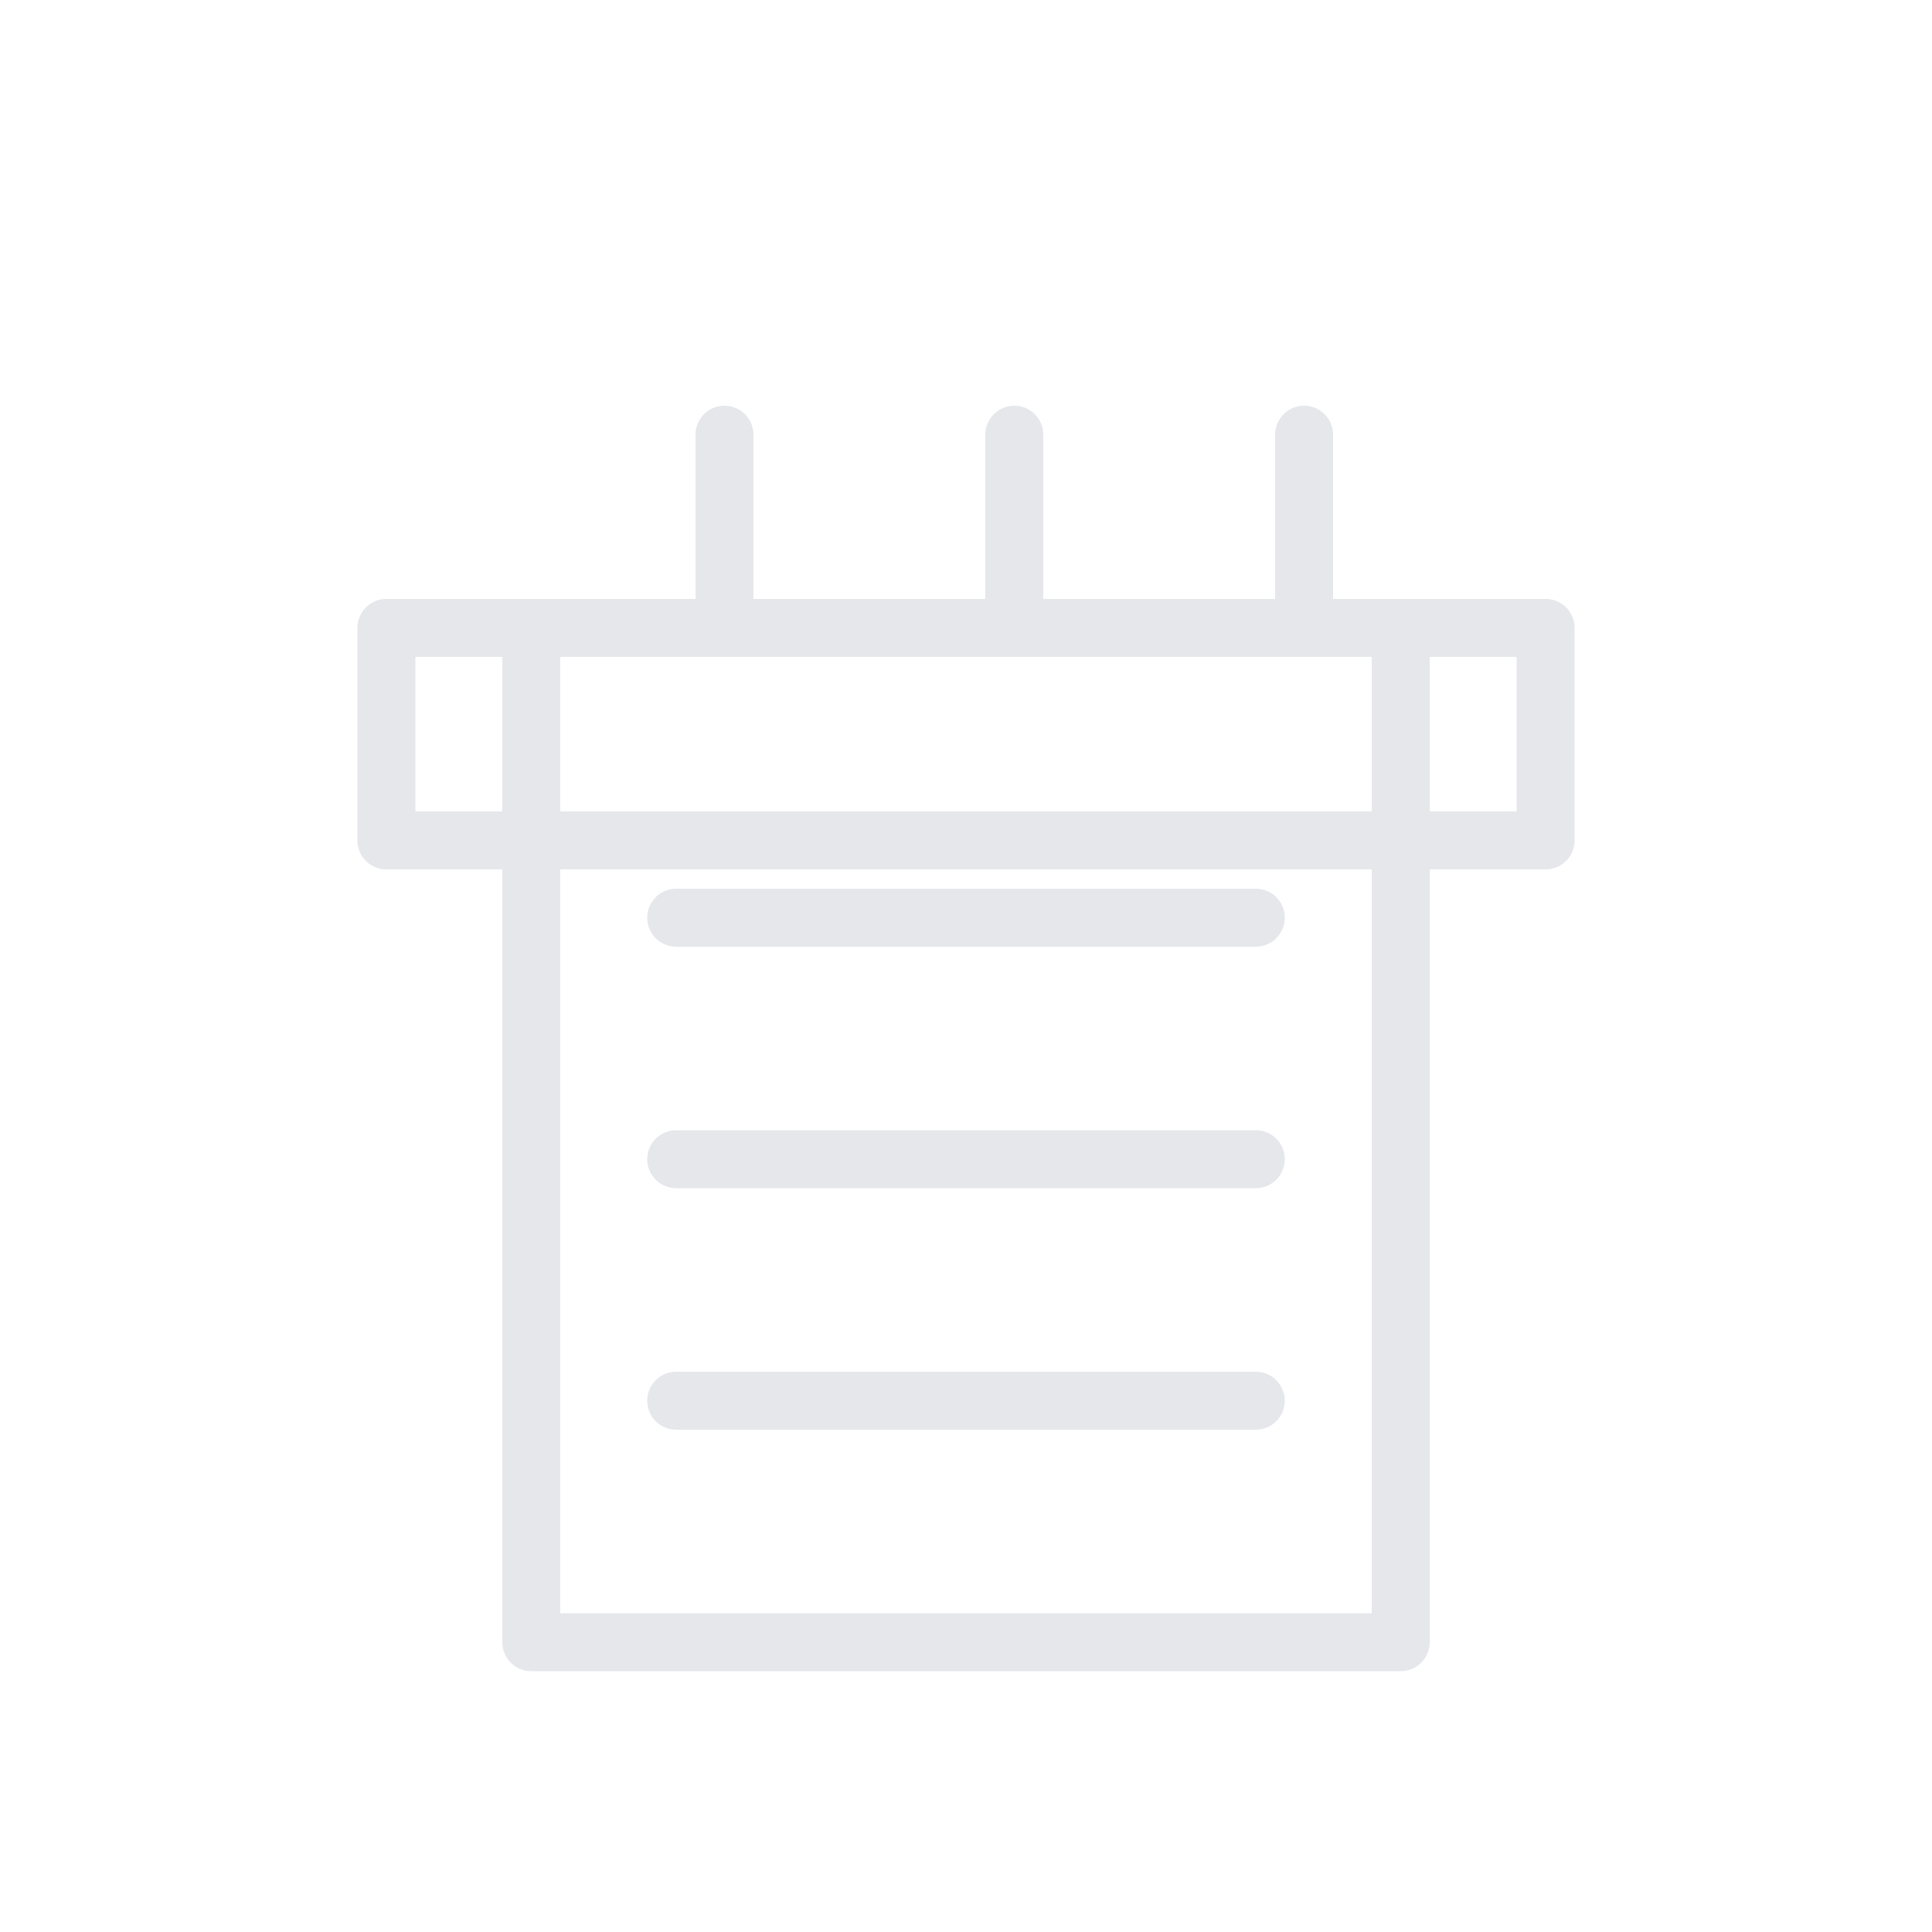
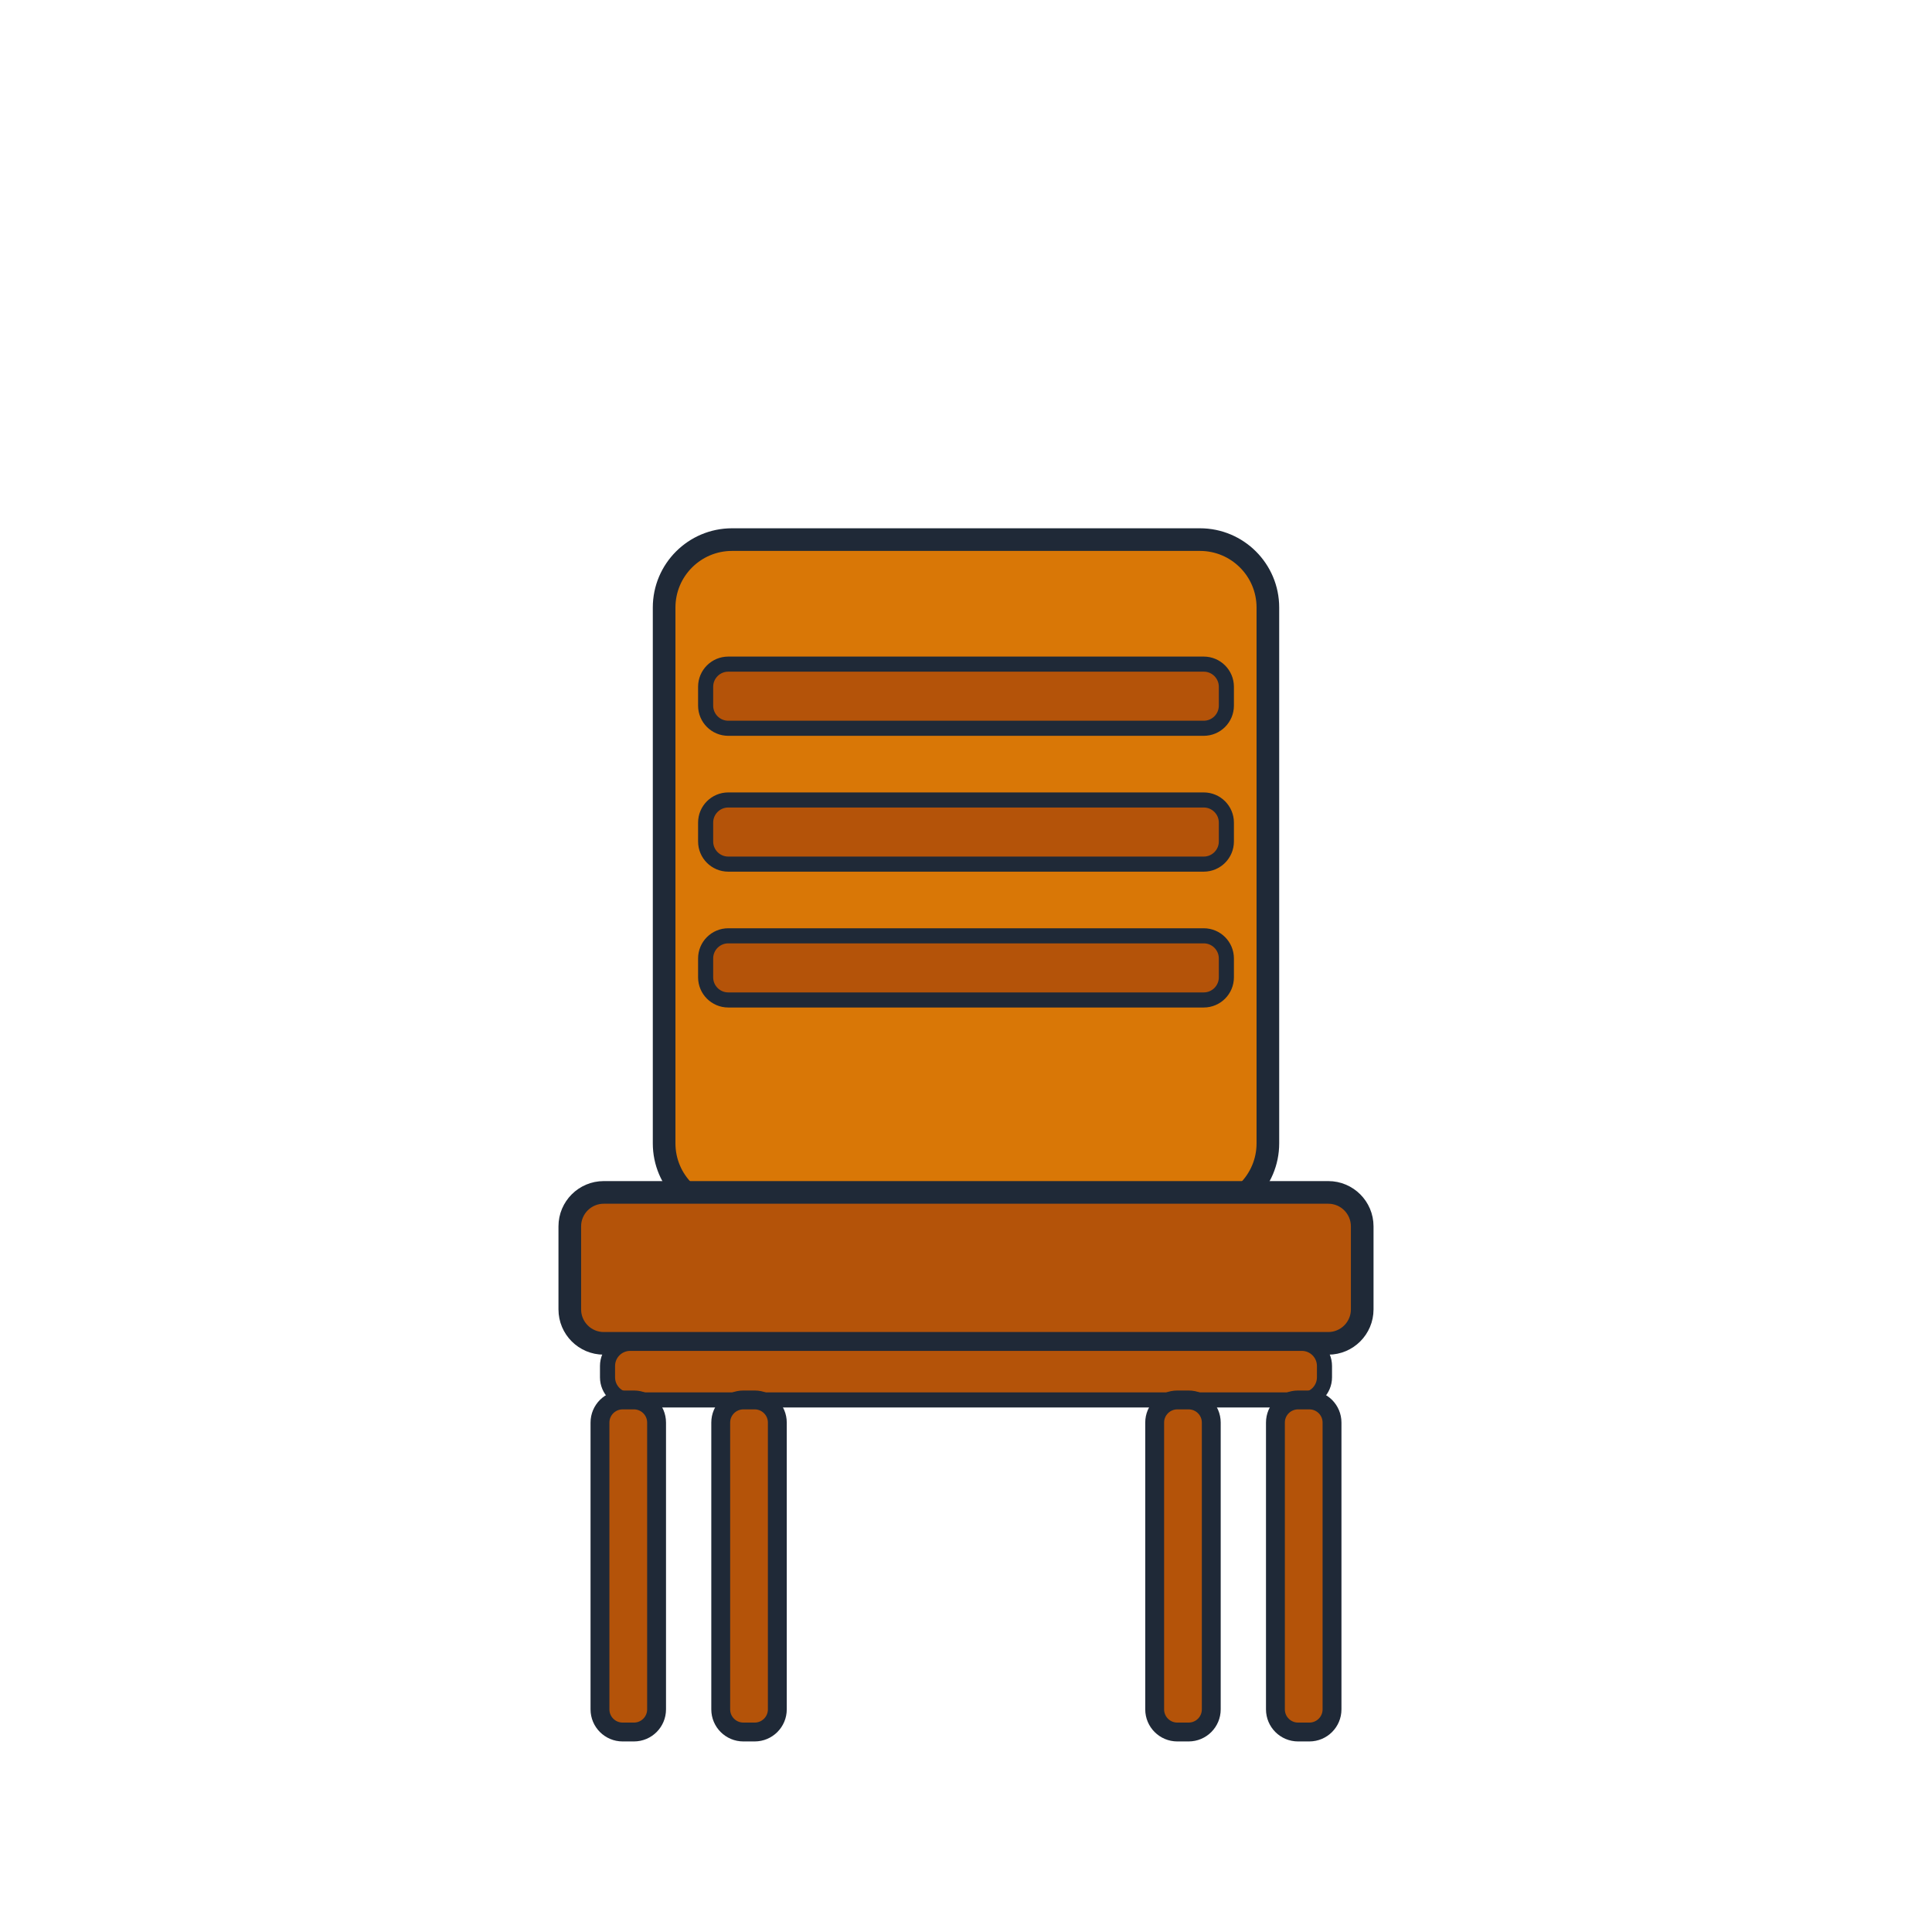
- <svg xmlns="http://www.w3.org/2000/svg" viewBox="0 0 200 200" fill="none" stroke="#e5e7eb" stroke-width="6" stroke-linecap="round" stroke-linejoin="round">
-   <path d="M55 65h90v105H55z" />
-   <path d="M40 65h120v22H40z" />
-   <path d="M70 95h60M70 120h60M70 145h60" />
-   <path d="M75 65V45M105 65V45M135 65V45" />
+ <svg xmlns="http://www.w3.org/2000/svg" viewBox="0 0 1024 1024" width="1024" height="1024">
+   <rect x="352" y="286" width="320" height="356" rx="36" fill="#d97706" stroke="#1f2937" stroke-width="12" stroke-linejoin="round" />
+   <rect x="374" y="352" width="276" height="34" rx="12" fill="#b45309" stroke="#1f2937" stroke-width="8" />
+   <rect x="374" y="424" width="276" height="34" rx="12" fill="#b45309" stroke="#1f2937" stroke-width="8" />
+   <rect x="374" y="496" width="276" height="34" rx="12" fill="#b45309" stroke="#1f2937" stroke-width="8" />
+   <rect x="302" y="632" width="420" height="80" rx="18" fill="#b45309" stroke="#1f2937" stroke-width="12" stroke-linejoin="round" />
+   <rect x="322" y="712" width="380" height="30" rx="12" fill="#b45309" stroke="#1f2937" stroke-width="8" />
+   <g stroke="#1f2937" stroke-width="10">
+     <rect x="318" y="742" width="30" height="176" rx="12" fill="#b45309" />
+     <rect x="382" y="742" width="30" height="176" rx="12" fill="#b45309" />
+     <rect x="612" y="742" width="30" height="176" rx="12" fill="#b45309" />
+     <rect x="676" y="742" width="30" height="176" rx="12" fill="#b45309" />
+   </g>
</svg>
